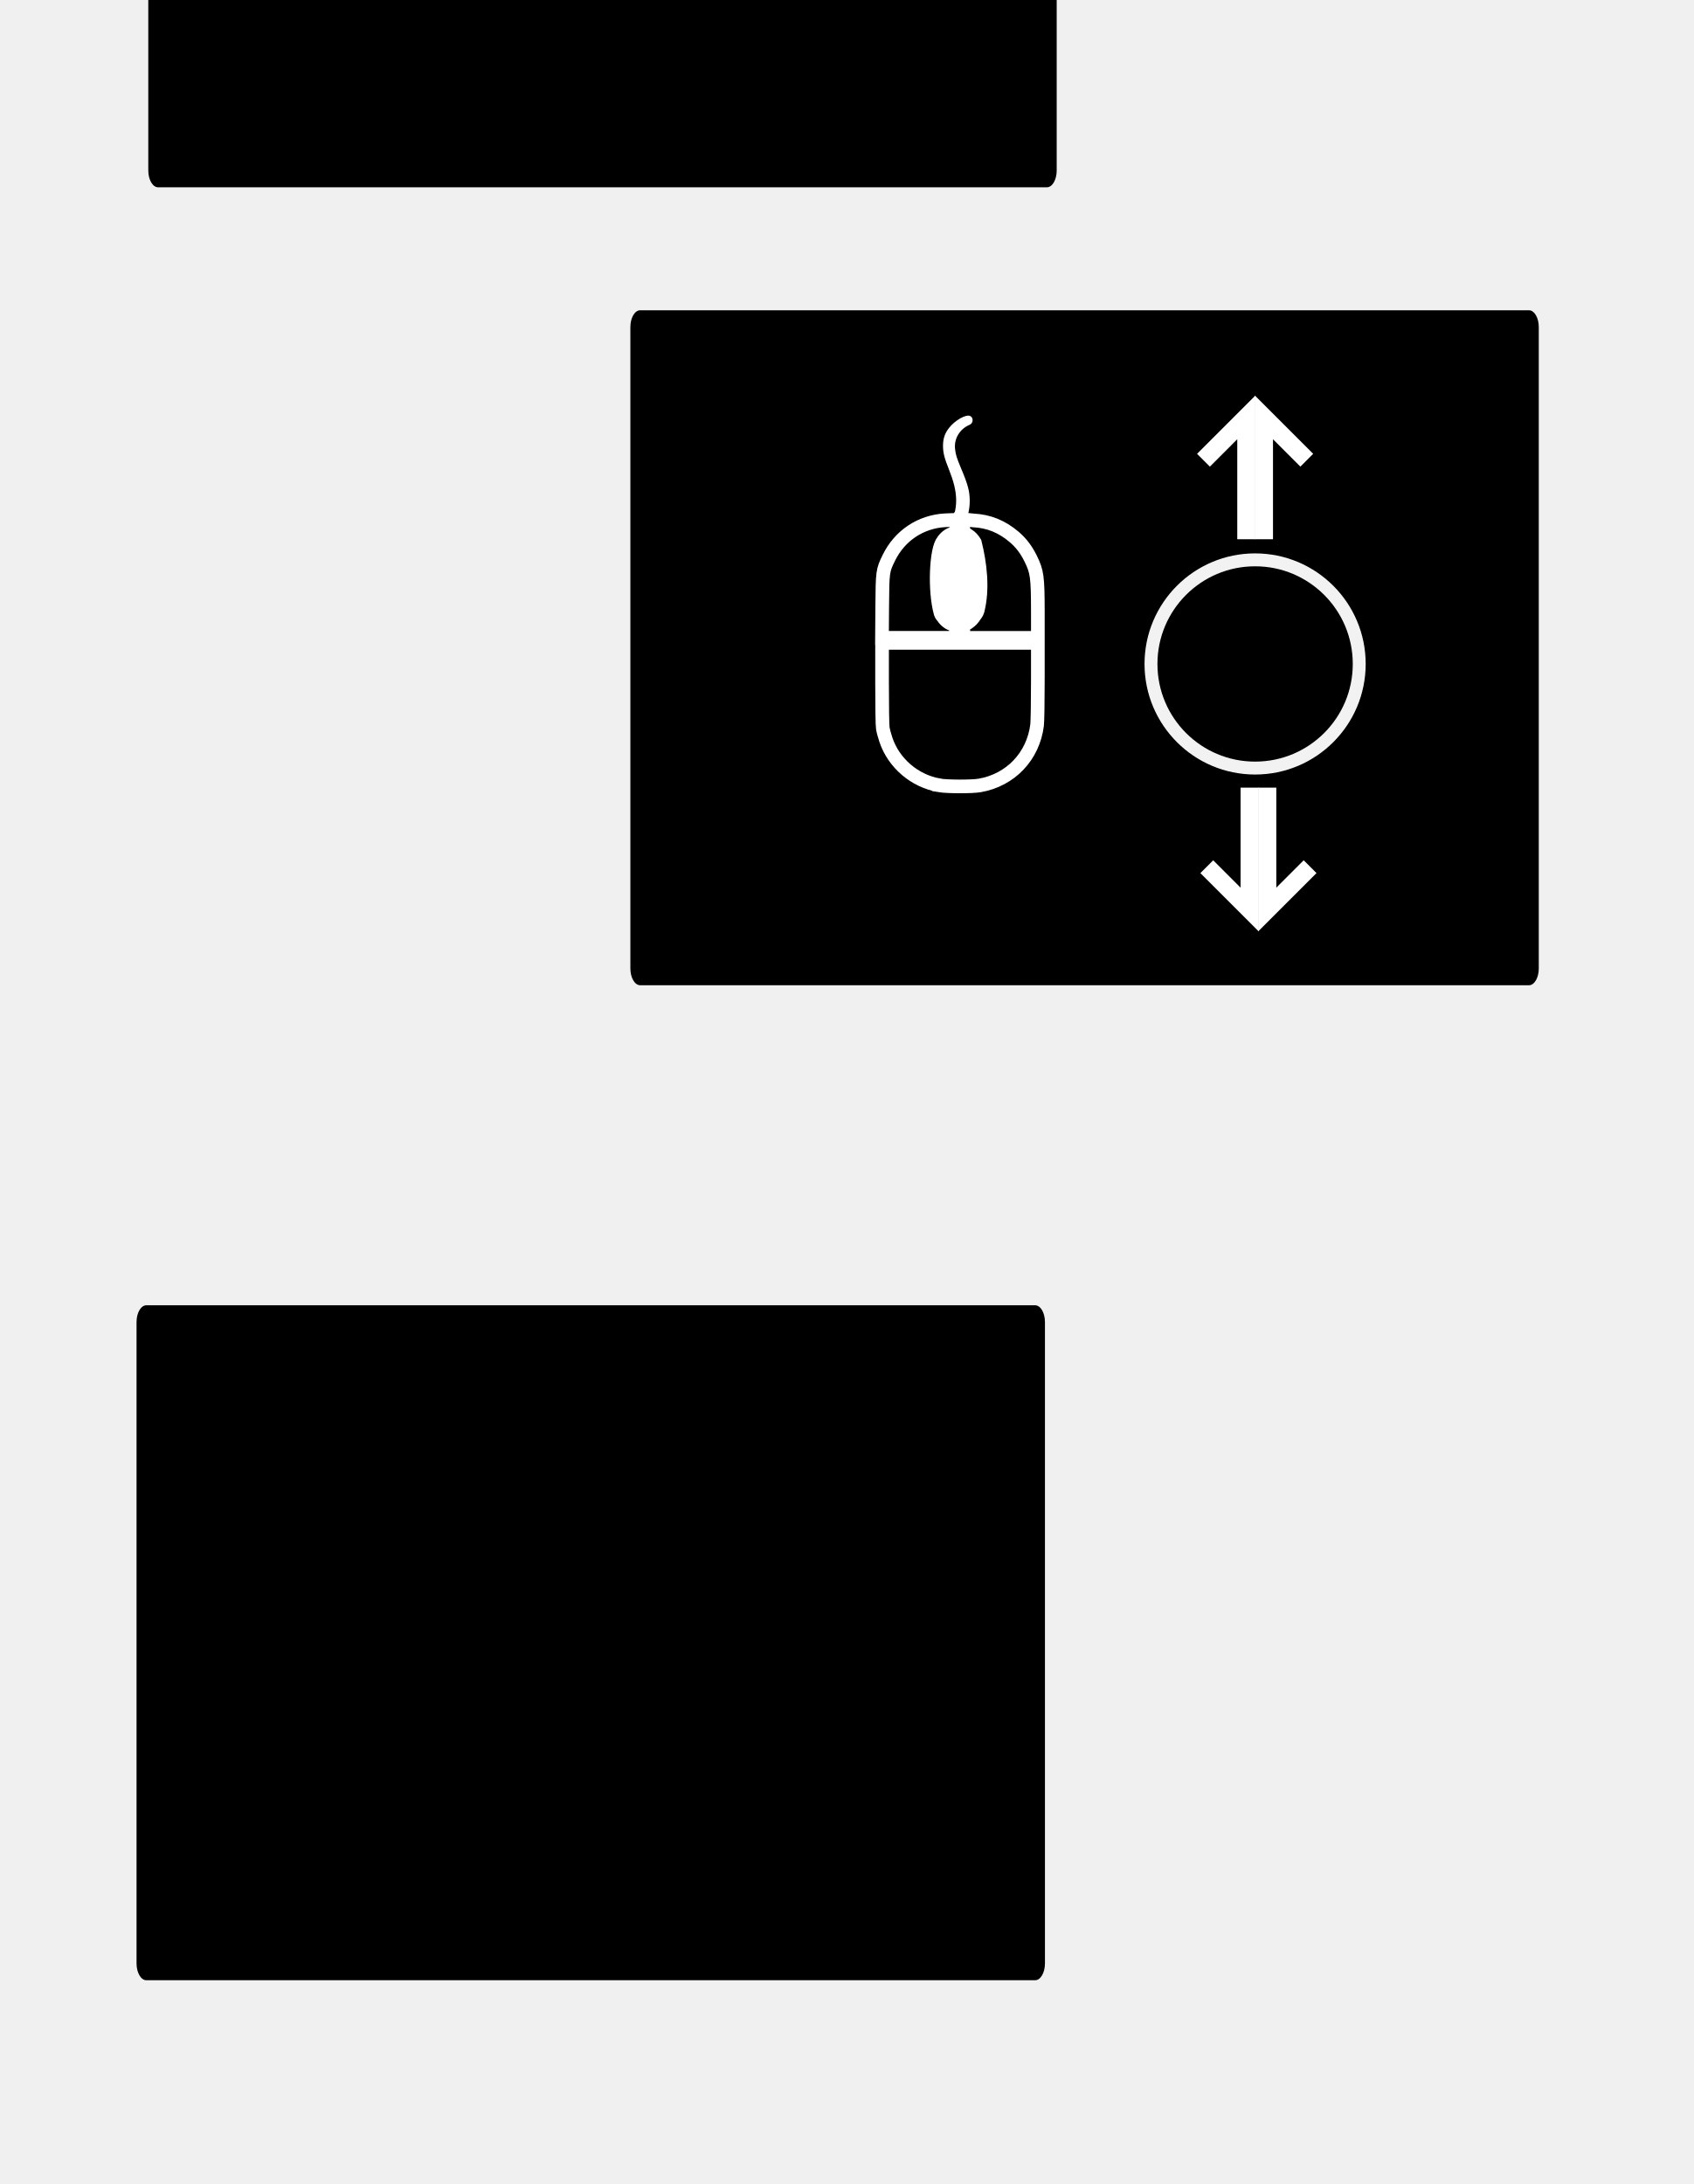
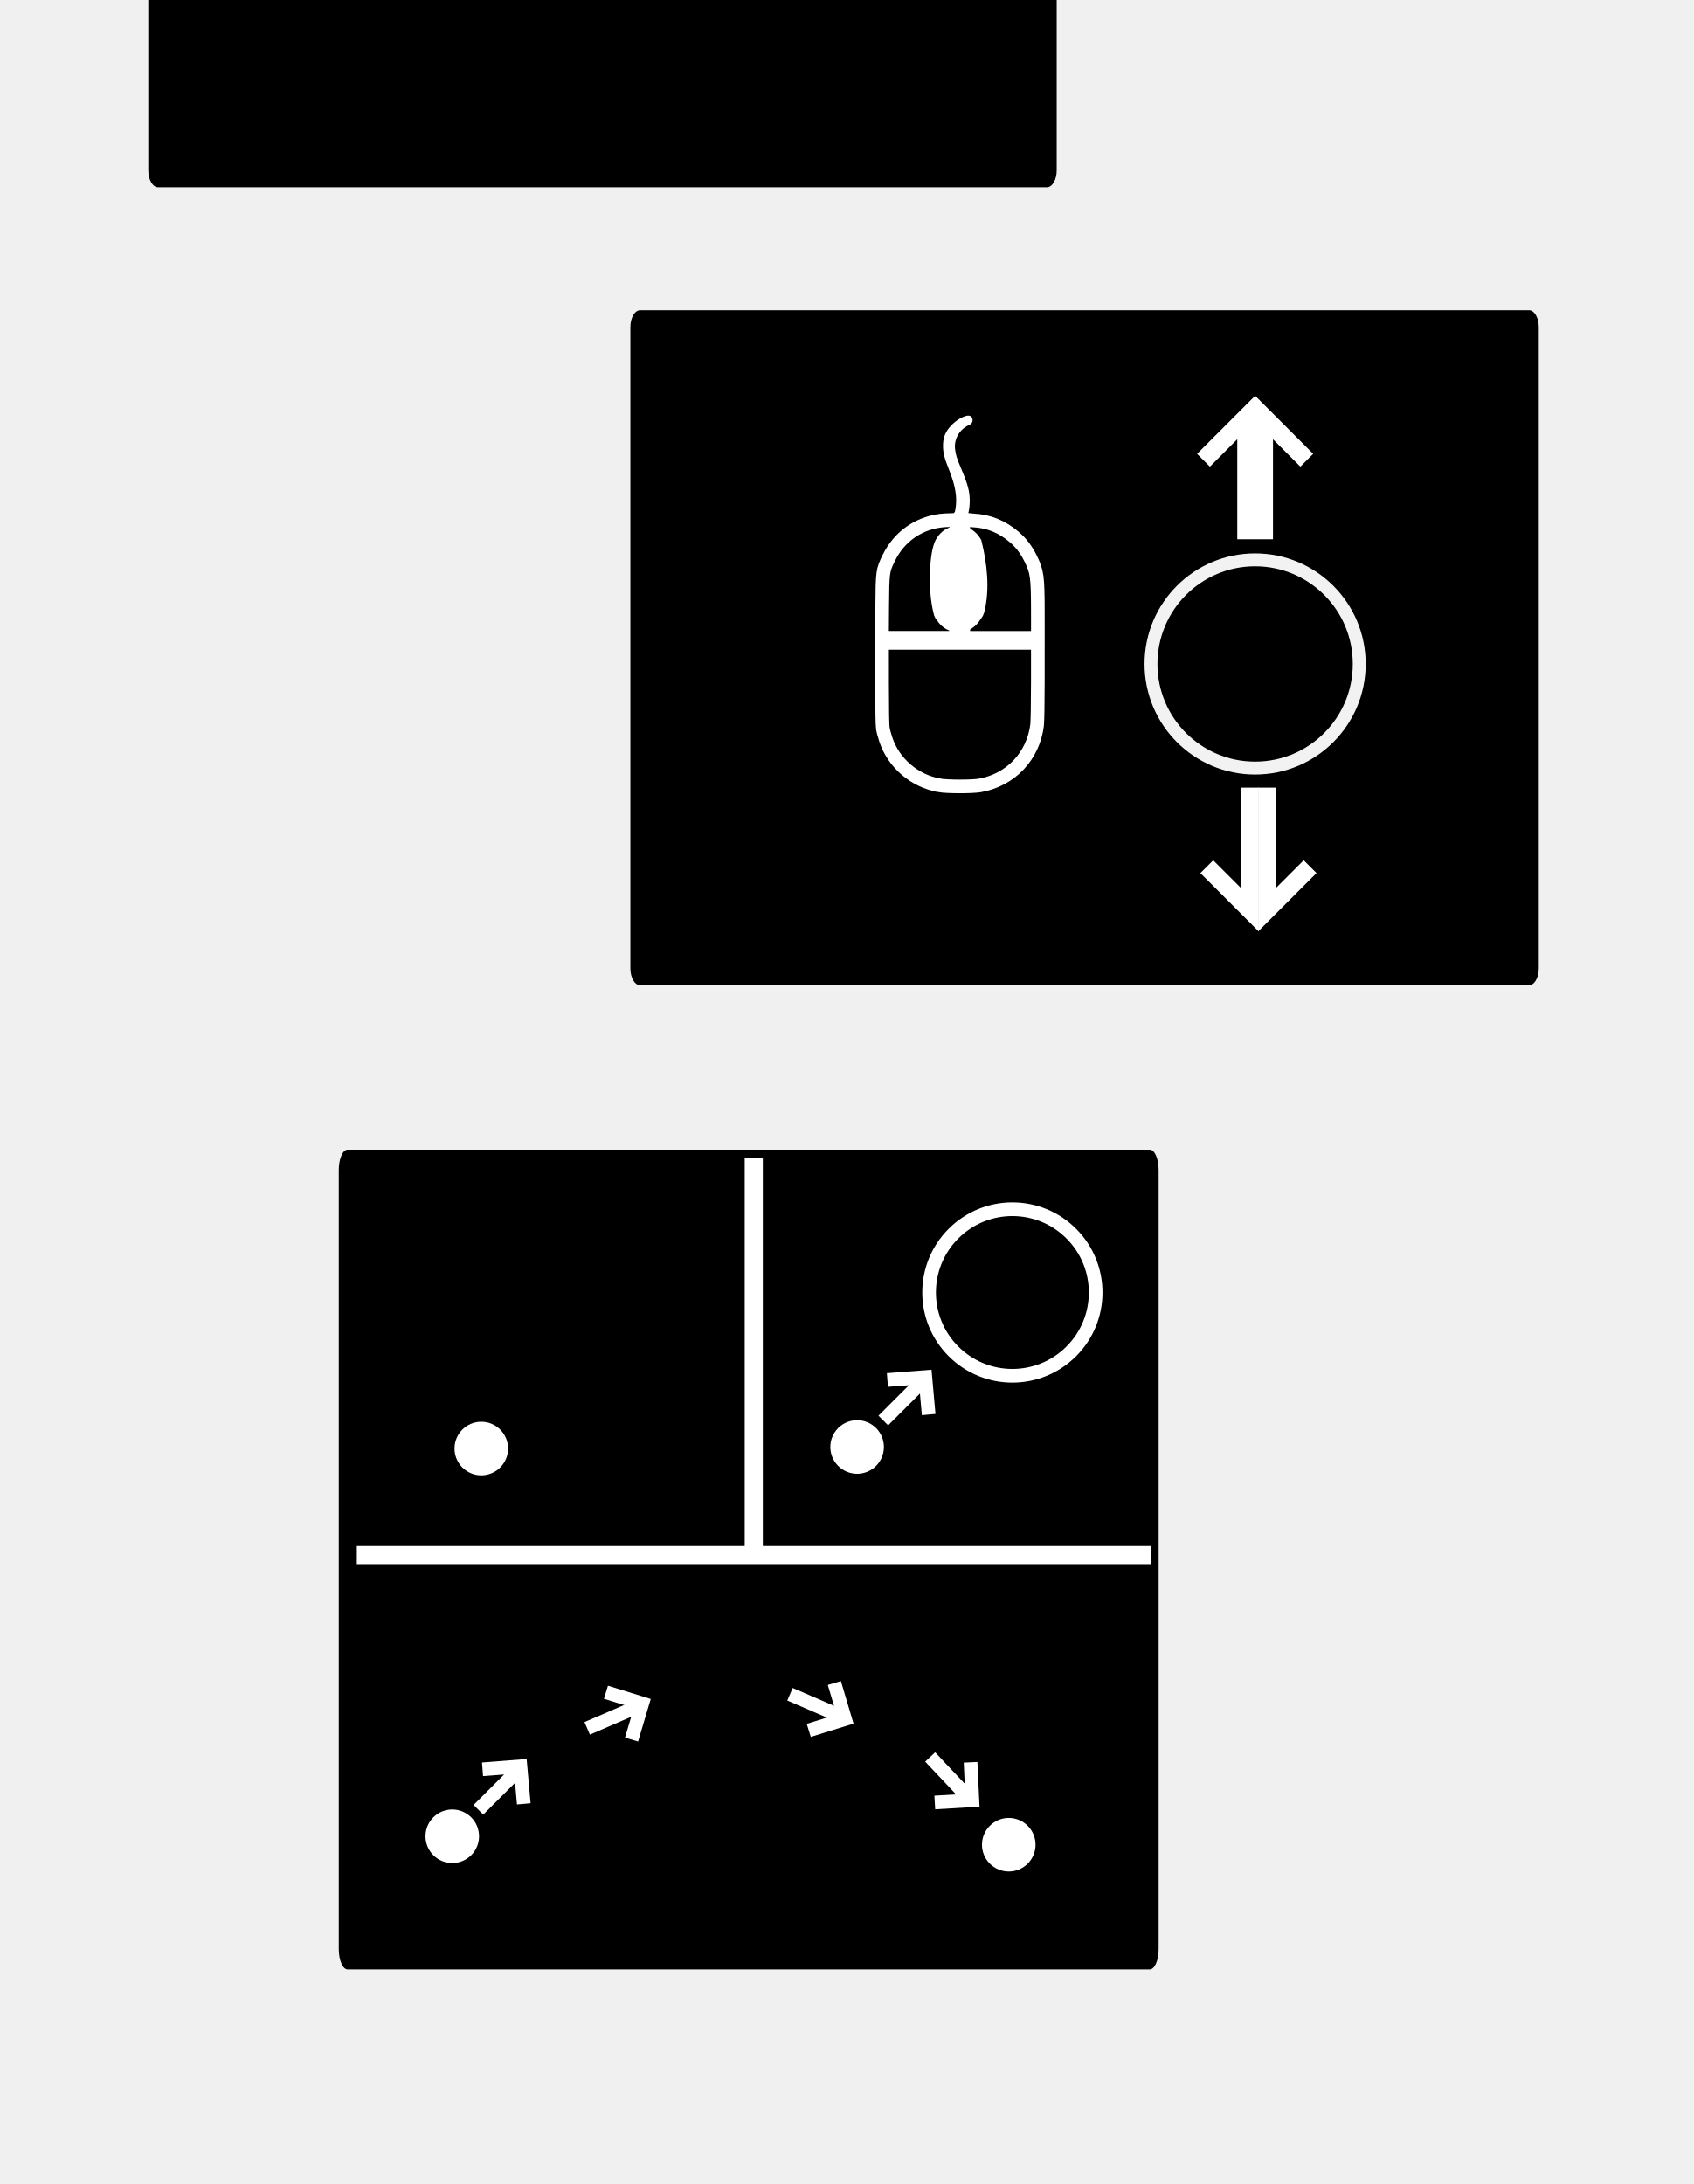
<svg xmlns="http://www.w3.org/2000/svg" width="24.787mm" height="31.968mm" viewBox="0 0 24.787 31.968" version="1.1" id="svg1" xml:space="preserve">
  <defs id="defs1" />
  <g id="layer1" transform="translate(-114.0545,-84.7014)">
    <rect style="fill:#000000;fill-opacity:1;fill-rule:evenodd;stroke:none;stroke-width:1;stroke-linecap:round;stroke-linejoin:round;stroke-opacity:1" id="rect2" width="13.296" height="9.88" x="116.225" y="77.563" rx="0.144" ry="0.246" />
    <path style="fill:#000000;stroke:#ffffff;stroke-width:0.2;stroke-dasharray:none;stroke-opacity:1" d="m 120.395,84.473 c -0.358,-0.063 -0.662,-0.322 -0.778,-0.663 -0.019,-0.056 -0.04,-0.133 -0.046,-0.171 -0.007,-0.041 -0.011,-0.302 -0.011,-0.659 l -8e-5,-0.591 h 1.14 1.14 v 0.56 c 0,0.314 -0.005,0.597 -0.011,0.644 -0.057,0.455 -0.387,0.803 -0.839,0.882 -0.115,0.02 -0.477,0.019 -0.595,-0.001 z m -0.833,-2.612 c 0.004,-0.517 0.006,-0.532 0.097,-0.717 0.158,-0.324 0.462,-0.528 0.82,-0.55 0.259,-0.009 0.269,-0.017 0.417,0.002 0.225,0.011 0.42,0.09 0.6,0.244 0.099,0.085 0.174,0.183 0.239,0.315 0.094,0.191 0.104,0.266 0.105,0.769 l 2.1e-4,0.391 h -0.546 -0.546 l 5.7e-4,-0.144 0.012,-0.041 0.058,-0.037 c 0.037,-0.024 0.073,-0.061 0.099,-0.105 0,0 0.034,-0.042 0.04,-0.068 0.082,-0.324 0.038,-0.686 -0.04,-1.001 -0.026,-0.044 -0.061,-0.081 -0.099,-0.105 l -0.058,-0.037 -0.012,-0.046 c -9.2e-4,-0.244 -0.098,-0.248 -0.103,0.005 l -0.011,0.045 -0.034,0.007 c -0.055,0.012 -0.111,0.053 -0.148,0.109 -0.101,0.115 -0.131,0.721 -0.035,1.061 0.006,0.02 0.035,0.052 0.035,0.052 0.037,0.056 0.093,0.097 0.148,0.109 l 0.034,0.007 0.008,0.042 v 0.146 h -0.542 -0.542 z m 1.067,0.176 c -0.02,-0.006 -0.05,-0.024 -0.066,-0.04 -0.065,-0.061 -0.065,-0.062 -0.065,-0.547 0,-0.448 2.2e-4,-0.452 0.028,-0.493 0.045,-0.066 0.088,-0.092 0.155,-0.092 0.07,0 0.131,0.032 0.165,0.087 0.023,0.036 0.024,0.066 0.024,0.501 0,0.418 -0.002,0.466 -0.022,0.499 -0.041,0.069 -0.142,0.108 -0.219,0.085 z" id="path1" />
    <path d="m 120.573,80.639 c 0.105,-0.258 0.097,-0.462 -0.031,-0.784 -0.068,-0.17 -0.088,-0.248 -0.089,-0.346 -7.1e-4,-0.107 0.024,-0.185 0.085,-0.264 0.086,-0.113 0.25,-0.207 0.312,-0.179 0.051,0.023 0.047,0.106 -0.005,0.128 -0.145,0.06 -0.232,0.202 -0.216,0.352 0.009,0.086 0.024,0.134 0.09,0.291 0.1,0.237 0.125,0.333 0.125,0.474 -2.3e-4,0.111 -0.021,0.208 -0.068,0.315" style="fill:#ffffff;fill-opacity:1;stroke:none;stroke-width:0.2;stroke-dasharray:none;stroke-opacity:1" id="path1-9" />
    <circle style="fill:#000000;fill-opacity:1;fill-rule:evenodd;stroke:#f2f2f2;stroke-width:0.189;stroke-linecap:round;stroke-linejoin:round;stroke-dasharray:none;stroke-opacity:1" id="path2" cx="125.26" cy="82.544" r="1.524" />
    <path style="fill:#ffffff;fill-opacity:1;fill-rule:evenodd;stroke:#ffffff;stroke-width:0.1;stroke-linecap:round;stroke-linejoin:round;stroke-dasharray:none;stroke-opacity:1" d="m 119.663,82.07 c 9.7e-4,-0.304 0.014,-0.666 0.025,-0.718 0.014,-0.064 0.068,-0.18 0.123,-0.264 0.104,-0.159 0.263,-0.284 0.439,-0.344 0.08,-0.027 0.176,-0.046 0.234,-0.046 l 0.043,7.2e-5 -0.039,0.022 c -0.05,0.029 -0.121,0.105 -0.149,0.162 -0.1,0.197 -0.114,0.763 -0.028,1.085 0.021,0.078 0.105,0.178 0.187,0.222 l 0.044,0.024 -0.44,2.05e-4 -0.44,2.05e-4 z" id="path3" />
    <rect style="fill:#000000;fill-opacity:1;fill-rule:evenodd;stroke:none;stroke-width:1;stroke-linecap:round;stroke-linejoin:round;stroke-opacity:1" id="rect2-4" width="13.296" height="9.88" x="123.281" y="89.243" rx="0.144" ry="0.246" />
-     <rect style="fill:#000000;fill-opacity:1;fill-rule:evenodd;stroke:none;stroke-width:1;stroke-linecap:round;stroke-linejoin:round;stroke-opacity:1" id="rect2-4-6" width="13.296" height="9.88" x="116.053" y="103.807" rx="0.144" ry="0.246" />
+     <rect style="fill:#000000;fill-opacity:1;fill-rule:evenodd;stroke:none;stroke-width:1.047;stroke-linecap:round;stroke-linejoin:round;stroke-opacity:1" id="rect2-4-6" width="12" height="12" x="119.013" y="101.529" rx="0.13" ry="0.299" />
    <path style="fill:#000000;stroke:#ffffff;stroke-width:0.2;stroke-dasharray:none;stroke-opacity:1" d="m 127.8,96.196 c -0.358,-0.063 -0.662,-0.322 -0.778,-0.663 -0.019,-0.056 -0.04,-0.133 -0.046,-0.171 -0.007,-0.041 -0.011,-0.302 -0.011,-0.659 l -8e-5,-0.591 h 1.14 1.14 v 0.56 c 0,0.314 -0.005,0.597 -0.011,0.644 -0.057,0.455 -0.387,0.803 -0.839,0.882 -0.115,0.02 -0.477,0.019 -0.595,-10e-4 z m -0.833,-2.612 c 0.004,-0.517 0.006,-0.532 0.097,-0.717 0.158,-0.324 0.462,-0.528 0.82,-0.55 0.259,-0.009 0.269,-0.017 0.417,0.002 0.225,0.011 0.42,0.09 0.6,0.244 0.099,0.085 0.174,0.183 0.239,0.315 0.094,0.191 0.104,0.266 0.105,0.769 l 2.1e-4,0.391 h -0.546 -0.546 l 5.7e-4,-0.144 0.012,-0.041 0.058,-0.037 c 0.037,-0.024 0.073,-0.061 0.099,-0.105 0,0 0.034,-0.042 0.04,-0.068 0.082,-0.324 0.038,-0.686 -0.04,-1.001 -0.026,-0.044 -0.061,-0.081 -0.099,-0.105 l -0.058,-0.037 -0.012,-0.046 c -9.2e-4,-0.244 -0.098,-0.248 -0.103,0.005 l -0.011,0.045 -0.034,0.007 c -0.055,0.012 -0.111,0.053 -0.148,0.109 -0.101,0.115 -0.131,0.721 -0.035,1.061 0.006,0.02 0.035,0.052 0.035,0.052 0.037,0.056 0.093,0.098 0.148,0.109 l 0.034,0.007 0.008,0.042 v 0.146 h -0.542 -0.542 z m 1.067,0.176 c -0.02,-0.006 -0.05,-0.024 -0.066,-0.04 -0.065,-0.061 -0.065,-0.062 -0.065,-0.547 0,-0.448 2.2e-4,-0.452 0.028,-0.493 0.045,-0.066 0.088,-0.091 0.155,-0.091 0.07,0 0.131,0.032 0.165,0.087 0.023,0.036 0.024,0.066 0.024,0.501 0,0.418 -0.002,0.466 -0.022,0.499 -0.041,0.069 -0.142,0.108 -0.219,0.085 z" id="path1-2" />
    <path d="m 127.977,92.363 c 0.105,-0.258 0.097,-0.462 -0.031,-0.784 -0.068,-0.17 -0.088,-0.248 -0.089,-0.346 -7.1e-4,-0.107 0.024,-0.185 0.085,-0.264 0.086,-0.113 0.25,-0.207 0.312,-0.179 0.051,0.023 0.047,0.106 -0.005,0.128 -0.145,0.06 -0.232,0.202 -0.216,0.352 0.009,0.086 0.024,0.134 0.09,0.291 0.1,0.237 0.125,0.333 0.125,0.474 -2.3e-4,0.111 -0.021,0.208 -0.068,0.315" style="fill:#ffffff;fill-opacity:1;stroke:none;stroke-width:0.2;stroke-dasharray:none;stroke-opacity:1" id="path1-9-8" />
    <circle style="fill:#000000;fill-opacity:1;fill-rule:evenodd;stroke:#f2f2f2;stroke-width:0.189;stroke-linecap:round;stroke-linejoin:round;stroke-dasharray:none;stroke-opacity:1" id="path2-6" cx="132.425" cy="94.42" r="1.524" />
    <path style="fill:#ffffff;fill-opacity:1;fill-rule:evenodd;stroke:#ffffff;stroke-width:0.2;stroke-linecap:round;stroke-linejoin:round;stroke-dasharray:none;stroke-opacity:1" d="m 128.069,93.691 c -0.013,-0.002 -0.03,-0.013 -0.045,-0.029 -0.015,-0.015 -0.017,-0.025 -0.021,-0.094 -0.004,-0.063 -0.004,-0.765 -7e-5,-0.815 0.003,-0.034 0.003,-0.035 0.014,-0.05 0.023,-0.031 0.038,-0.04 0.068,-0.04 0.029,0 0.054,0.009 0.071,0.025 0.009,0.009 0.014,0.017 0.015,0.024 9.5e-4,0.005 0.003,0.056 0.005,0.112 0.004,0.125 0.002,0.743 -0.003,0.792 -0.003,0.031 -0.003,0.033 -0.012,0.043 -0.022,0.023 -0.062,0.037 -0.091,0.032 z" id="path4" />
    <g id="g5" transform="translate(-0.3207039,-10.66914)">
      <path style="fill:none;stroke:#ffffff;stroke-width:0.265px;stroke-linecap:butt;stroke-linejoin:miter;stroke-opacity:1" d="m 132.617,103.264 v -1.784 l -0.627,0.627" id="path5" />
      <path style="fill:none;stroke:#ffffff;stroke-width:0.265px;stroke-linecap:butt;stroke-linejoin:miter;stroke-opacity:1" d="m 132.875,103.264 v -1.784 l 0.627,0.627" id="path5-7" />
    </g>
    <g id="g5-4" transform="matrix(1,0,0,-1,-0.2722861,199.4944)">
      <path style="fill:none;stroke:#ffffff;stroke-width:0.265px;stroke-linecap:butt;stroke-linejoin:miter;stroke-opacity:1" d="m 132.617,103.264 v -1.784 l -0.627,0.627" id="path5-5" />
      <path style="fill:none;stroke:#ffffff;stroke-width:0.265px;stroke-linecap:butt;stroke-linejoin:miter;stroke-opacity:1" d="m 132.875,103.264 v -1.784 l 0.627,0.627" id="path5-7-6" />
    </g>
+     <path style="fill:none;stroke:#ffffff;stroke-width:0.265px;stroke-linecap:butt;stroke-linejoin:miter;stroke-opacity:1" d="m 119.277,107.464 h 0.218 11.403" id="path6" />
+     <path style="fill:none;stroke:#ffffff;stroke-width:0.265px;stroke-linecap:butt;stroke-linejoin:miter;stroke-opacity:1" d="m 125.087,101.654 v 0.218 l 0,5.549" id="path6-8" />
+     <circle style="fill:#000000;fill-opacity:1;fill-rule:evenodd;stroke:#ffffff;stroke-width:0.2;stroke-linecap:round;stroke-linejoin:round;stroke-opacity:1" id="path7" cx="17.856" cy="164.397" r="1.219" transform="rotate(-45)" />
+     <circle style="fill:#ffffff;fill-opacity:1;fill-rule:evenodd;stroke:#ffffff;stroke-width:0.352;stroke-linecap:round;stroke-linejoin:round;stroke-opacity:1" id="path8" cx="121.099" cy="105.904" r="0.216" />
+     <circle style="fill:#ffffff;fill-opacity:1;fill-rule:evenodd;stroke:#ffffff;stroke-width:0.352;stroke-linecap:round;stroke-linejoin:round;stroke-opacity:1" id="path8-6" cx="14.65" cy="164.389" r="0.216" transform="rotate(-45)" />
+     <path style="fill:none;stroke:#ffffff;stroke-width:0.2;stroke-linecap:butt;stroke-linejoin:miter;stroke-dasharray:none;stroke-opacity:1" d="m 126.983,105.494 0.038,-0.038 0.593,-0.593" id="path9" />
+     <path style="fill:none;stroke:#ffffff;stroke-width:0.2;stroke-linecap:butt;stroke-linejoin:miter;stroke-dasharray:none;stroke-opacity:1" d="m 127.043,104.901 0.555,-0.043 0.049,0.549" id="path10" />
+     <circle style="fill:#ffffff;fill-opacity:1;fill-rule:evenodd;stroke:#ffffff;stroke-width:0.352;stroke-linecap:round;stroke-linejoin:round;stroke-opacity:1" id="path8-6-4" cx="6.431" cy="164.228" r="0.216" transform="rotate(-45)" />
+     <path style="fill:none;stroke:#ffffff;stroke-width:0.2;stroke-linecap:butt;stroke-linejoin:miter;stroke-dasharray:none;stroke-opacity:1" d="m 121.057,111.192 0.038,-0.038 0.593,-0.593" id="path9-6" />
+     <path style="fill:none;stroke:#ffffff;stroke-width:0.2;stroke-linecap:butt;stroke-linejoin:miter;stroke-dasharray:none;stroke-opacity:1" d="m 121.117,110.599 0.555,-0.043 0.049,0.549" id="path10-1" />
+     <circle style="fill:#ffffff;fill-opacity:1;fill-rule:evenodd;stroke:#ffffff;stroke-width:0.352;stroke-linecap:round;stroke-linejoin:round;stroke-opacity:1" id="path8-6-4-1-2" cx="12.103" cy="170.075" r="0.216" transform="rotate(-45)" />
+     <g id="g10" transform="rotate(91.69528,127.9517,109.0433)">
+       <path style="fill:none;stroke:#ffffff;stroke-width:0.2;stroke-linecap:butt;stroke-linejoin:miter;stroke-dasharray:none;stroke-opacity:1" d="m 129.335,109.285 0.038,-0.038 0.593,-0.593" id="path9-6-1" />
+       <path style="fill:none;stroke:#ffffff;stroke-width:0.2;stroke-linecap:butt;stroke-linejoin:miter;stroke-dasharray:none;stroke-opacity:1" d="m 129.395,108.692 0.555,-0.043 0.049,0.549" id="path10-1-0" />
+     </g>
+     <g id="g10-7" transform="rotate(21.64559,124.1213,92.15565)">
+       <path style="fill:none;stroke:#ffffff;stroke-width:0.2;stroke-linecap:butt;stroke-linejoin:miter;stroke-dasharray:none;stroke-opacity:1" d="m 129.335,109.285 0.038,-0.038 0.593,-0.593" id="path9-6-1-1" />
+       <path style="fill:none;stroke:#ffffff;stroke-width:0.2;stroke-linecap:butt;stroke-linejoin:miter;stroke-dasharray:none;stroke-opacity:1" d="m 129.395,108.692 0.555,-0.043 0.049,0.549" id="path10-1-0-1" />
+     </g>
+     <g id="g10-7-3" transform="matrix(0.9294833,-0.3688643,-0.3688643,-0.9294833,45.71396,258.7862)">
+       <path style="fill:none;stroke:#ffffff;stroke-width:0.2;stroke-linecap:butt;stroke-linejoin:miter;stroke-dasharray:none;stroke-opacity:1" d="m 129.335,109.285 0.038,-0.038 0.593,-0.593" id="path9-6-1-1-8" />
+       <path style="fill:none;stroke:#ffffff;stroke-width:0.2;stroke-linecap:butt;stroke-linejoin:miter;stroke-dasharray:none;stroke-opacity:1" d="m 129.395,108.692 0.555,-0.043 0.049,0.549" id="path10-1-0-1-9" />
+     </g>
  </g>
</svg>
